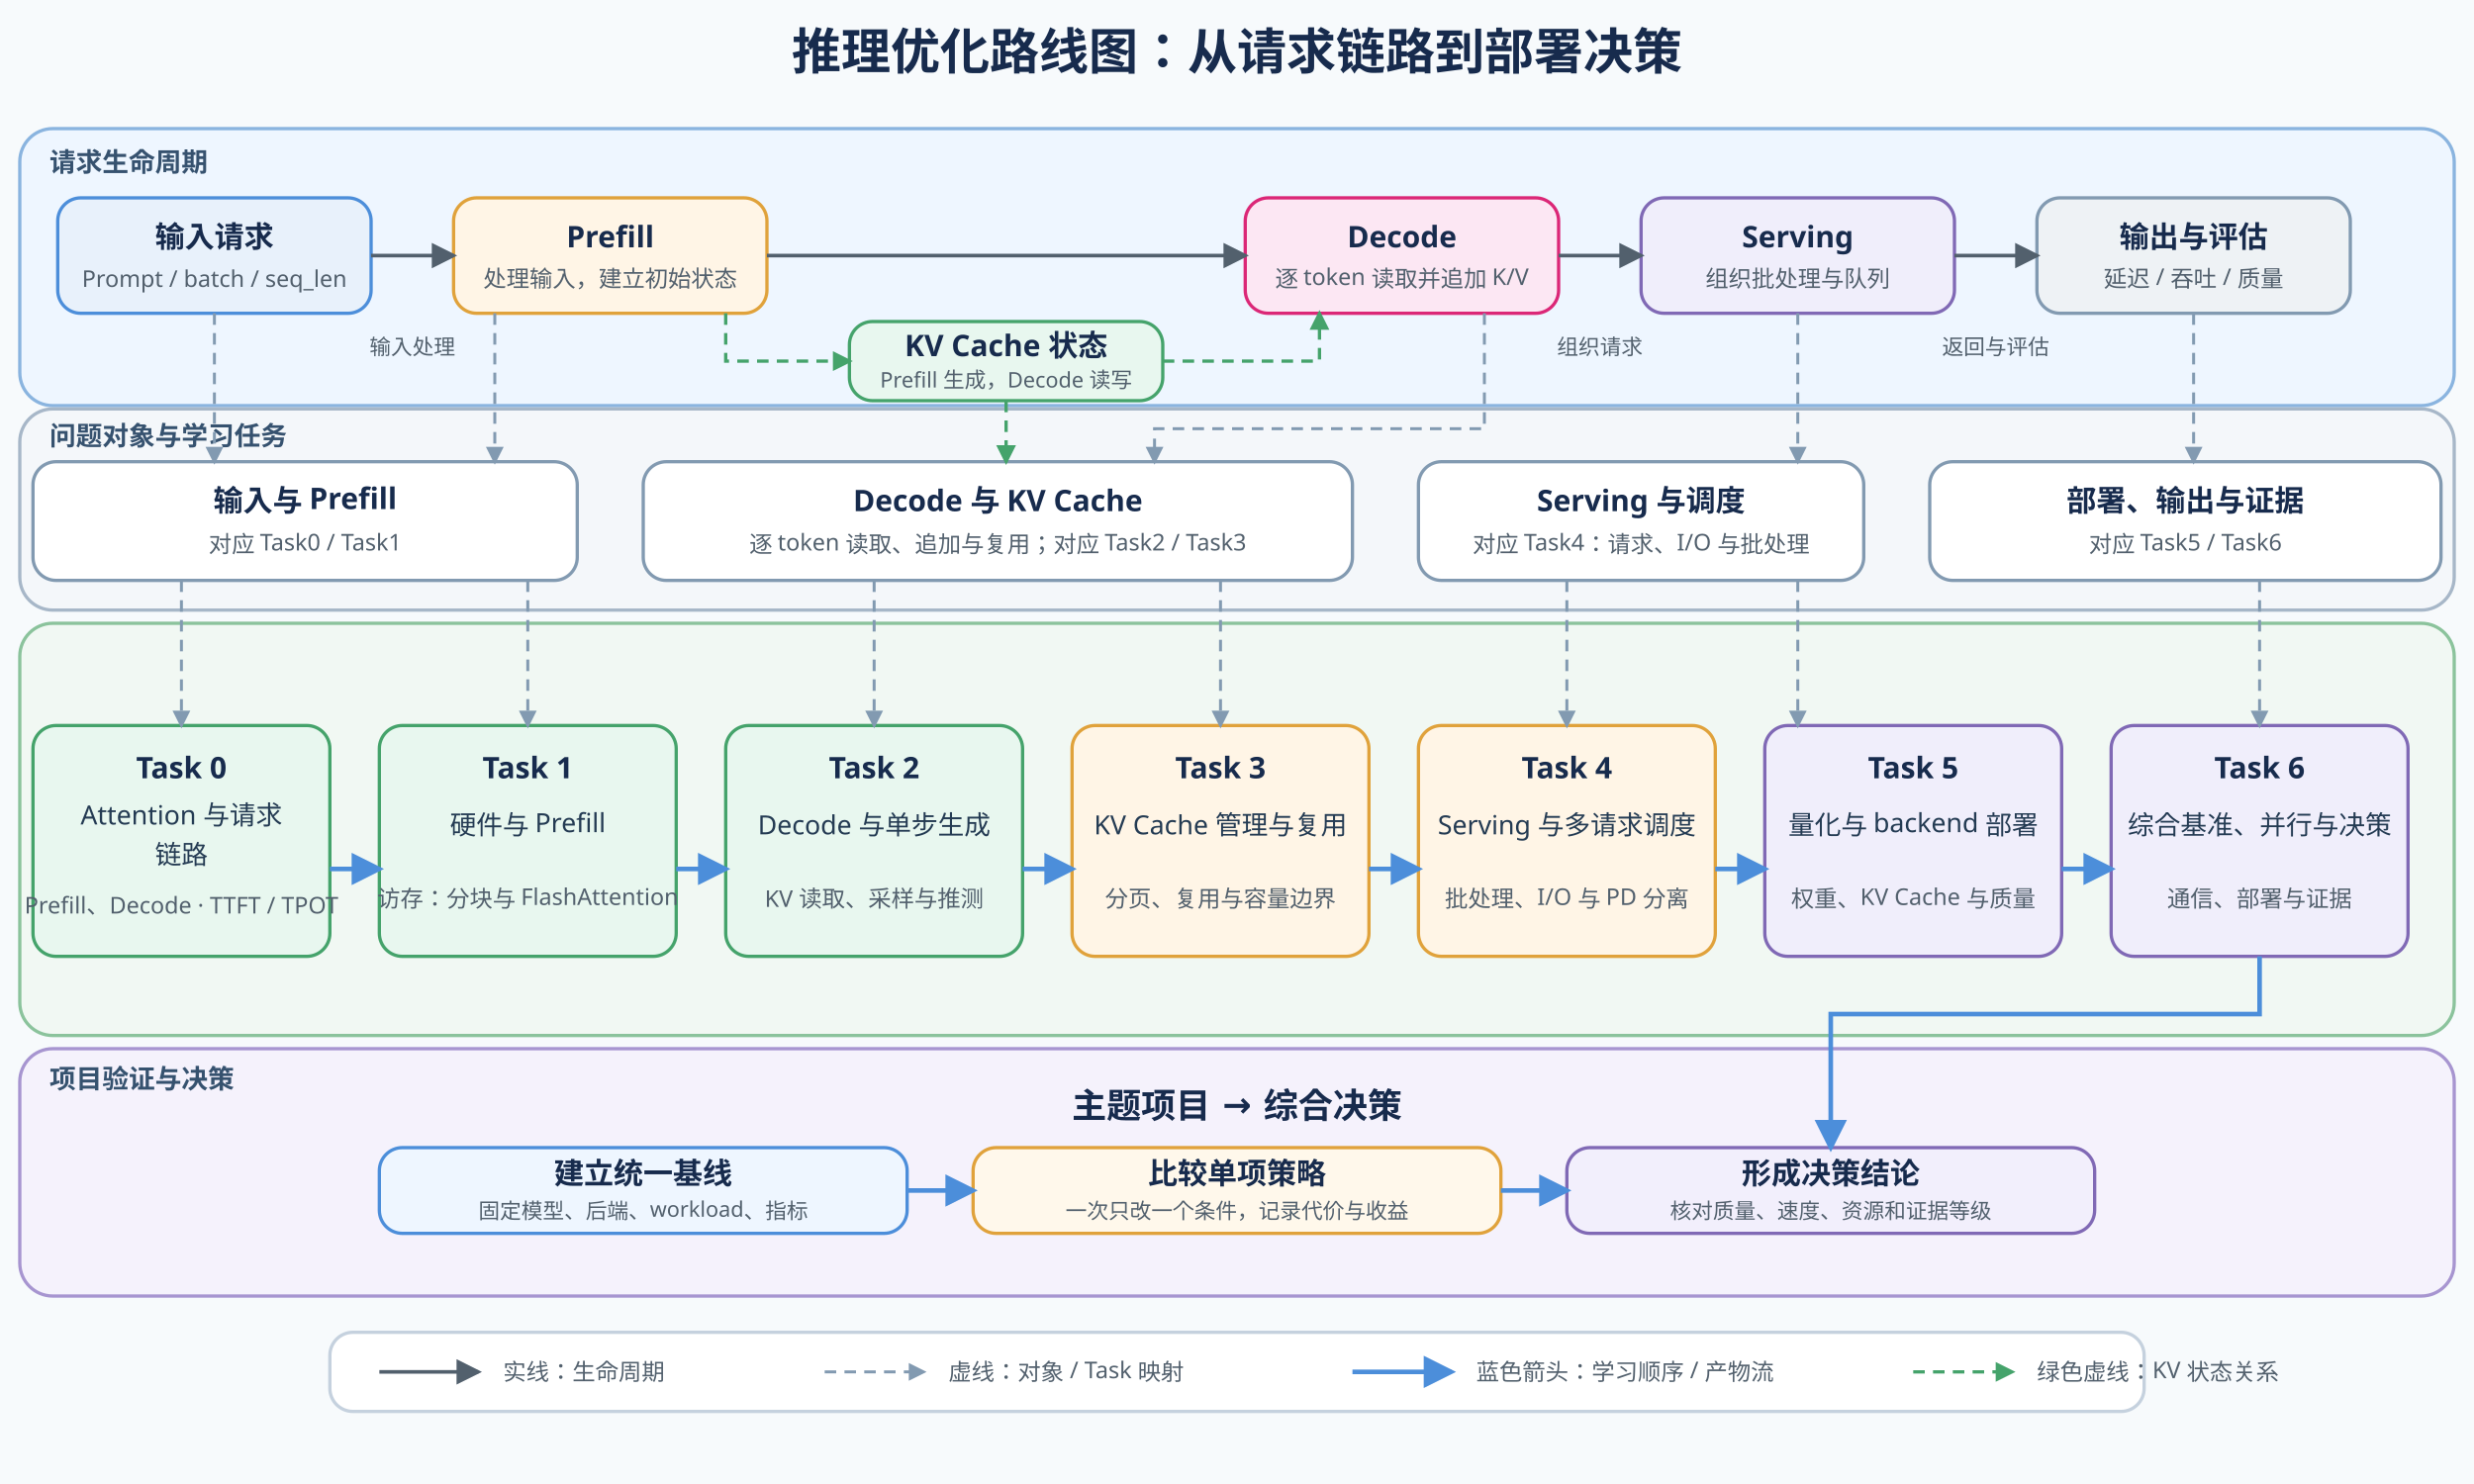
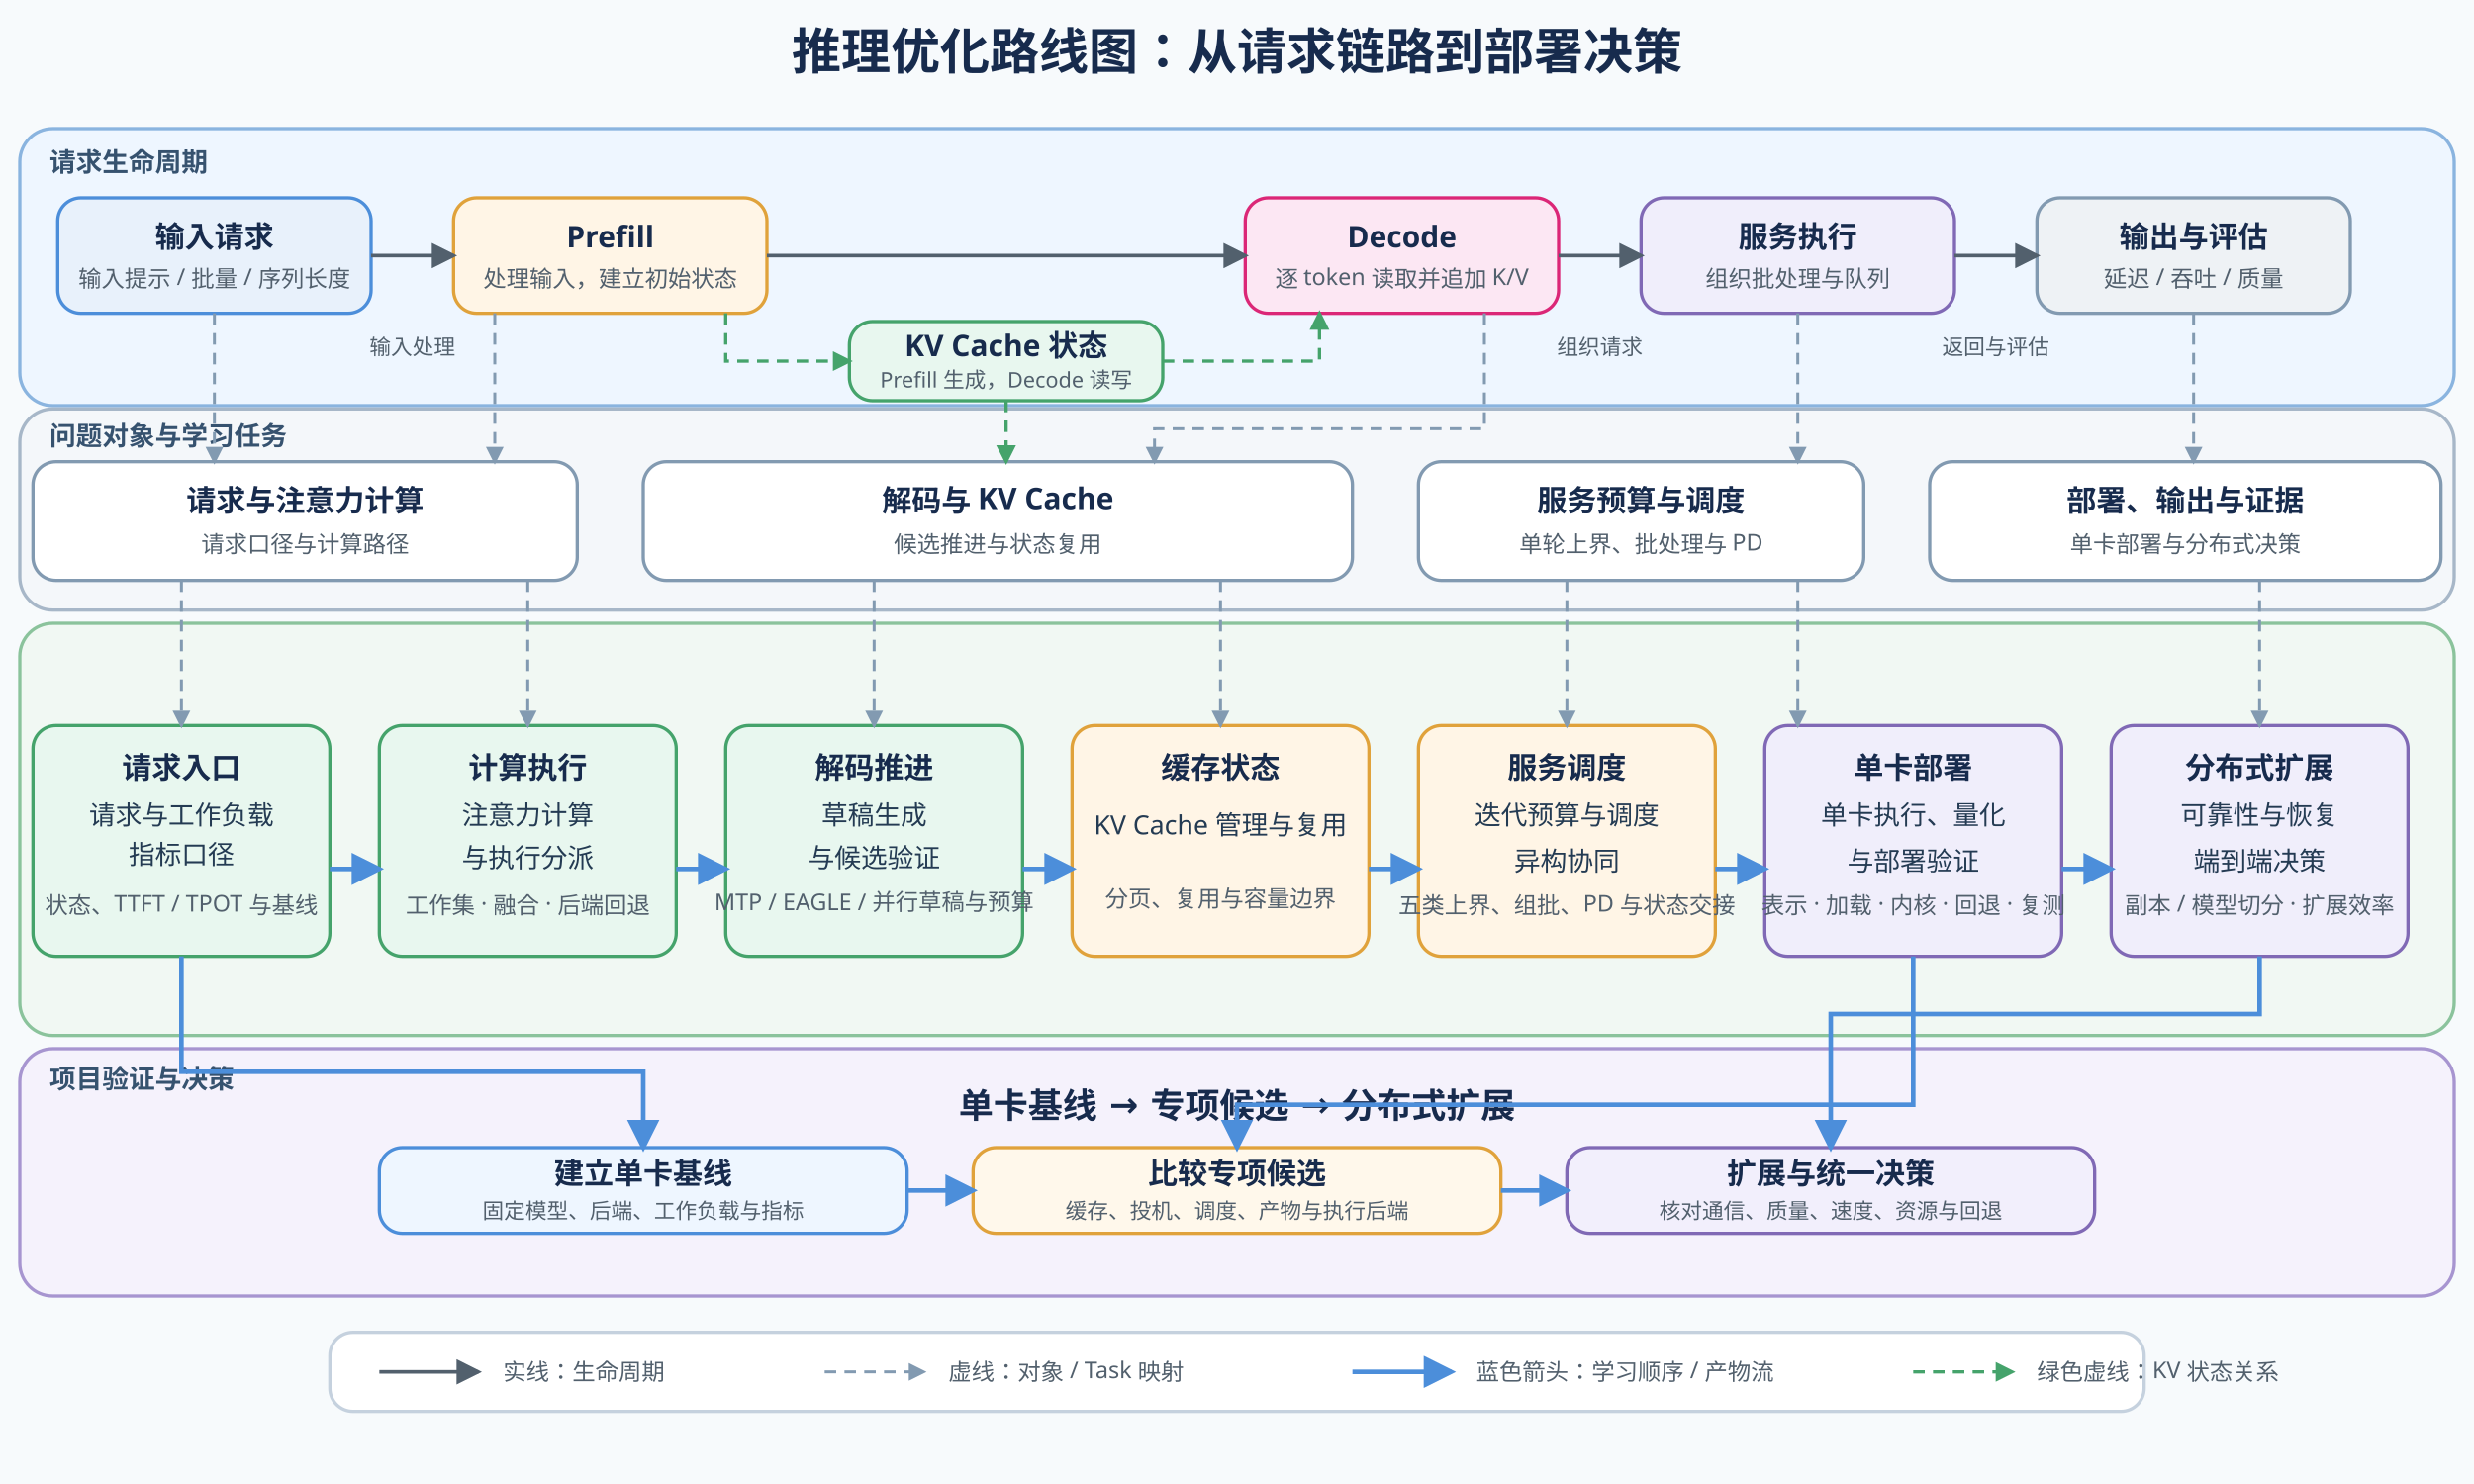
<svg xmlns="http://www.w3.org/2000/svg" width="1500" height="900" viewBox="0 0 1500 900">
  <defs>
    <marker id="arrow" markerWidth="7" markerHeight="7" refX="6" refY="3.5" orient="auto">
      <path d="M0 0 L0 7 L7 3.5 Z" fill="#52606d" />
    </marker>
    <marker id="arrowBlue" markerWidth="7" markerHeight="7" refX="6" refY="3.5" orient="auto">
      <path d="M0 0 L0 7 L7 3.5 Z" fill="#4c8eda" />
    </marker>
    <marker id="arrowMap" markerWidth="6" markerHeight="6" refX="5" refY="3" orient="auto">
      <path d="M0 0 L0 6 L6 3 Z" fill="#829ab1" />
    </marker>
    <marker id="arrowState" markerWidth="6" markerHeight="6" refX="5" refY="3" orient="auto">
      <path d="M0 0 L0 6 L6 3 Z" fill="#45a36b" />
    </marker>
    <style>
      .title{font:700 30px sans-serif;fill:#172b4d}.section{font:700 21px sans-serif;fill:#172b4d}
      .group-title{font:700 16px sans-serif;fill:#36526f}.task{font:700 18px sans-serif;fill:#172b4d}
      .text{font:16px sans-serif;fill:#243b53}.small{font:14px sans-serif;fill:#52606d}.tiny{font:13px sans-serif;fill:#52606d}
      .box{stroke-width:2;rx:14}.group-bg{stroke-width:2;rx:20}
      .flow{stroke:#52606d;stroke-width:2.2;fill:none;marker-end:url(#arrow)}
      .map{stroke:#829ab1;stroke-width:1.8;stroke-dasharray:7 5;fill:none;marker-end:url(#arrowMap)}
      .state{stroke:#45a36b;stroke-width:2;stroke-dasharray:7 5;fill:none;marker-end:url(#arrowState)}
      .sequence{stroke:#4c8eda;stroke-width:2.8;fill:none;marker-end:url(#arrowBlue)}
    </style>
  </defs>
  <rect width="1500" height="900" fill="#f7fafc" />
  <text x="750" y="42" text-anchor="middle" class="title">推理优化路线图：从请求链路到部署决策</text>
  <rect x="12" y="78" width="1476" height="168" fill="#eef6ff" stroke="#8ab4df" class="group-bg" />
  <text x="30" y="104" class="group-title">请求生命周期</text>
  <rect x="35" y="120" width="190" height="70" fill="#e8f1fb" stroke="#4c8eda" class="box" />
  <text x="130" y="150" text-anchor="middle" class="task">输入请求</text>
-   <text x="130" y="174" text-anchor="middle" class="small">Prompt / batch / seq_len</text>
+   <text x="130" y="174" text-anchor="middle" class="small">输入提示 / 批量 / 序列长度</text>
  <rect x="275" y="120" width="190" height="70" fill="#fff5e6" stroke="#e0a23b" class="box" />
  <text x="370" y="150" text-anchor="middle" class="task">Prefill</text>
  <text x="370" y="174" text-anchor="middle" class="small">处理输入，建立初始状态</text>
  <rect x="755" y="120" width="190" height="70" fill="#fce7f3" stroke="#db2777" class="box" />
  <text x="850" y="150" text-anchor="middle" class="task">Decode</text>
  <text x="850" y="174" text-anchor="middle" class="small">逐 token 读取并追加 K/V</text>
  <rect x="995" y="120" width="190" height="70" fill="#f0eefb" stroke="#8069b5" class="box" />
-   <text x="1090" y="150" text-anchor="middle" class="task">Serving</text>
+   <text x="1090" y="150" text-anchor="middle" class="task">服务执行</text>
  <text x="1090" y="174" text-anchor="middle" class="small">组织批处理与队列</text>
  <rect x="1235" y="120" width="190" height="70" fill="#eef2f5" stroke="#829ab1" class="box" />
  <text x="1330" y="150" text-anchor="middle" class="task">输出与评估</text>
  <text x="1330" y="174" text-anchor="middle" class="small">延迟 / 吞吐 / 质量</text>
  <path d="M225 155 H275" class="flow" />
  <path d="M465 155 H755" class="flow" />
  <path d="M945 155 H995" class="flow" />
  <path d="M1185 155 H1235" class="flow" />
  <rect x="515" y="195" width="190" height="48" fill="#e8f7ef" stroke="#45a36b" class="box" />
  <text x="610" y="216" text-anchor="middle" class="task">KV Cache 状态</text>
  <text x="610" y="235" text-anchor="middle" class="tiny">Prefill 生成，Decode 读写</text>
  <path d="M440 190 V219 H515" class="state" />
  <path d="M705 219 H800 V190" class="state" />
  <text x="250" y="215" text-anchor="middle" class="tiny">输入处理</text>
  <text x="970" y="215" text-anchor="middle" class="tiny">组织请求</text>
  <text x="1210" y="215" text-anchor="middle" class="tiny">返回与评估</text>
  <rect x="12" y="248" width="1476" height="122" fill="#f4f7fa" stroke="#a7b7c8" class="group-bg" />
  <text x="30" y="270" class="group-title">问题对象与学习任务</text>
  <rect x="20" y="280" width="330" height="72" fill="#ffffff" stroke="#829ab1" class="box" />
-   <text x="185" y="310" text-anchor="middle" class="task">输入与 Prefill</text>
-   <text x="185" y="335" text-anchor="middle" class="small">对应 Task0 / Task1</text>
+   <text x="185" y="310" text-anchor="middle" class="task">请求与注意力计算</text>
+   <text x="185" y="335" text-anchor="middle" class="small">请求口径与计算路径</text>
  <rect x="390" y="280" width="430" height="72" fill="#ffffff" stroke="#829ab1" class="box" />
-   <text x="605" y="310" text-anchor="middle" class="task">Decode 与 KV Cache</text>
-   <text x="605" y="335" text-anchor="middle" class="small">逐 token 读取、追加与复用；对应 Task2 / Task3</text>
+   <text x="605" y="310" text-anchor="middle" class="task">解码与 KV Cache</text>
+   <text x="605" y="335" text-anchor="middle" class="small">候选推进与状态复用</text>
  <rect x="860" y="280" width="270" height="72" fill="#ffffff" stroke="#829ab1" class="box" />
-   <text x="995" y="310" text-anchor="middle" class="task">Serving 与调度</text>
-   <text x="995" y="335" text-anchor="middle" class="small">对应 Task4：请求、I/O 与批处理</text>
+   <text x="995" y="310" text-anchor="middle" class="task">服务预算与调度</text>
+   <text x="995" y="335" text-anchor="middle" class="small">单轮上界、批处理与 PD</text>
  <rect x="1170" y="280" width="310" height="72" fill="#ffffff" stroke="#829ab1" class="box" />
  <text x="1325" y="310" text-anchor="middle" class="task">部署、输出与证据</text>
-   <text x="1325" y="335" text-anchor="middle" class="small">对应 Task5 / Task6</text>
+   <text x="1325" y="335" text-anchor="middle" class="small">单卡部署与分布式决策</text>
  <path d="M130 190 V280" class="map" />
  <path d="M300 190 V280" class="map" />
  <path d="M900 190 V260 H700 V280" class="map" />
  <path d="M1090 190 V280" class="map" />
  <path d="M1330 190 V280" class="map" />
  <path d="M610 243 V280" class="state" />
  <rect x="12" y="378" width="1476" height="250" fill="#f1f8f3" stroke="#8bc39c" class="group-bg" />
  <rect x="20" y="440" width="180" height="140" fill="#e8f7ef" stroke="#45a36b" class="box" />
-   <text x="110" y="472" text-anchor="middle" class="task">Task 0</text>
-   <text x="110" y="500" text-anchor="middle" class="text">Attention 与请求</text>
-   <text x="110" y="524" text-anchor="middle" class="text">链路</text>
-   <text x="110" y="554" text-anchor="middle" class="small">Prefill、Decode · TTFT / TPOT</text>
+   <text x="110" y="472" text-anchor="middle" class="task">请求入口</text>
+   <text x="110" y="500" text-anchor="middle" class="text">请求与工作负载</text>
+   <text x="110" y="524" text-anchor="middle" class="text">指标口径</text>
+   <text x="110" y="554" text-anchor="middle" class="small">状态、TTFT / TPOT 与基线</text>
  <rect x="230" y="440" width="180" height="140" fill="#e8f7ef" stroke="#45a36b" class="box" />
-   <text x="320" y="472" text-anchor="middle" class="task">Task 1</text>
-   <text x="320" y="506" text-anchor="middle" class="text">硬件与 Prefill</text>
-   <text x="320" y="550" text-anchor="middle" class="small">访存：分块与 FlashAttention</text>
+   <text x="320" y="472" text-anchor="middle" class="task">计算执行</text>
+   <text x="320" y="500" text-anchor="middle" class="text">注意力计算</text>
+   <text x="320" y="526" text-anchor="middle" class="text">与执行分派</text>
+   <text x="320" y="554" text-anchor="middle" class="small">工作集 · 融合 · 后端回退</text>
  <rect x="440" y="440" width="180" height="140" fill="#e8f7ef" stroke="#45a36b" class="box" />
-   <text x="530" y="472" text-anchor="middle" class="task">Task 2</text>
-   <text x="530" y="506" text-anchor="middle" class="text">Decode 与单步生成</text>
-   <text x="530" y="550" text-anchor="middle" class="small">KV 读取、采样与推测</text>
+   <text x="530" y="472" text-anchor="middle" class="task">解码推进</text>
+   <text x="530" y="500" text-anchor="middle" class="text">草稿生成</text>
+   <text x="530" y="526" text-anchor="middle" class="text">与候选验证</text>
+   <text x="530" y="552" text-anchor="middle" class="small">MTP / EAGLE / 并行草稿与预算</text>
  <rect x="650" y="440" width="180" height="140" fill="#fff5e6" stroke="#e0a23b" class="box" />
-   <text x="740" y="472" text-anchor="middle" class="task">Task 3</text>
+   <text x="740" y="472" text-anchor="middle" class="task">缓存状态</text>
  <text x="740" y="506" text-anchor="middle" class="text">KV Cache 管理与复用</text>
  <text x="740" y="550" text-anchor="middle" class="small">分页、复用与容量边界</text>
  <rect x="860" y="440" width="180" height="140" fill="#fff5e6" stroke="#e0a23b" class="box" />
-   <text x="950" y="472" text-anchor="middle" class="task">Task 4</text>
-   <text x="950" y="506" text-anchor="middle" class="text">Serving 与多请求调度</text>
-   <text x="950" y="550" text-anchor="middle" class="small">批处理、I/O 与 PD 分离</text>
+   <text x="950" y="472" text-anchor="middle" class="task">服务调度</text>
+   <text x="950" y="500" text-anchor="middle" class="text">迭代预算与调度</text>
+   <text x="950" y="528" text-anchor="middle" class="text">异构协同</text>
+   <text x="950" y="554" text-anchor="middle" class="small">五类上界、组批、PD 与状态交接</text>
  <rect x="1070" y="440" width="180" height="140" fill="#f0eefb" stroke="#8069b5" class="box" />
-   <text x="1160" y="472" text-anchor="middle" class="task">Task 5</text>
-   <text x="1160" y="506" text-anchor="middle" class="text">量化与 backend 部署</text>
-   <text x="1160" y="550" text-anchor="middle" class="small">权重、KV Cache 与质量</text>
+   <text x="1160" y="472" text-anchor="middle" class="task">单卡部署</text>
+   <text x="1160" y="500" text-anchor="middle" class="text">单卡执行、量化</text>
+   <text x="1160" y="528" text-anchor="middle" class="text">与部署验证</text>
+   <text x="1160" y="554" text-anchor="middle" class="small">表示 · 加载 · 内核 · 回退 · 复测</text>
  <rect x="1280" y="440" width="180" height="140" fill="#f0eefb" stroke="#8069b5" class="box" />
-   <text x="1370" y="472" text-anchor="middle" class="task">Task 6</text>
-   <text x="1370" y="506" text-anchor="middle" class="text">综合基准、并行与决策</text>
-   <text x="1370" y="550" text-anchor="middle" class="small">通信、部署与证据</text>
+   <text x="1370" y="472" text-anchor="middle" class="task">分布式扩展</text>
+   <text x="1370" y="500" text-anchor="middle" class="text">可靠性与恢复</text>
+   <text x="1370" y="528" text-anchor="middle" class="text">端到端决策</text>
+   <text x="1370" y="554" text-anchor="middle" class="small">副本 / 模型切分 · 扩展效率</text>
  <path d="M200 527 H230" class="sequence" />
  <path d="M410 527 H440" class="sequence" />
  <path d="M620 527 H650" class="sequence" />
  <path d="M830 527 H860" class="sequence" />
  <path d="M1040 527 H1070" class="sequence" />
  <path d="M1250 527 H1280" class="sequence" />
  <path d="M110 352 V440" class="map" />
  <path d="M320 352 V440" class="map" />
  <path d="M530 352 V440" class="map" />
  <path d="M740 352 V440" class="map" />
  <path d="M950 352 V440" class="map" />
  <path d="M1090 352 V440" class="map" />
  <path d="M1370 352 V440" class="map" />
  <rect x="12" y="636" width="1476" height="150" fill="#f5f2fc" stroke="#a795d0" class="group-bg" />
  <text x="30" y="660" class="group-title">项目验证与决策</text>
-   <text x="750" y="678" text-anchor="middle" class="section">主题项目 → 综合决策</text>
+   <text x="750" y="678" text-anchor="middle" class="section">单卡基线 → 专项候选 → 分布式扩展</text>
  <rect x="230" y="696" width="320" height="52" fill="#eef6ff" stroke="#4c8eda" class="box" />
-   <text x="390" y="718" text-anchor="middle" class="task">建立统一基线</text>
-   <text x="390" y="739" text-anchor="middle" class="tiny">固定模型、后端、workload、指标</text>
+   <text x="390" y="718" text-anchor="middle" class="task">建立单卡基线</text>
+   <text x="390" y="739" text-anchor="middle" class="tiny">固定模型、后端、工作负载与指标</text>
  <rect x="590" y="696" width="320" height="52" fill="#fff8eb" stroke="#e0a23b" class="box" />
-   <text x="750" y="718" text-anchor="middle" class="task">比较单项策略</text>
-   <text x="750" y="739" text-anchor="middle" class="tiny">一次只改一个条件，记录代价与收益</text>
+   <text x="750" y="718" text-anchor="middle" class="task">比较专项候选</text>
+   <text x="750" y="739" text-anchor="middle" class="tiny">缓存、投机、调度、产物与执行后端</text>
  <rect x="950" y="696" width="320" height="52" fill="#f2effc" stroke="#8069b5" class="box" />
-   <text x="1110" y="718" text-anchor="middle" class="task">形成决策结论</text>
-   <text x="1110" y="739" text-anchor="middle" class="tiny">核对质量、速度、资源和证据等级</text>
+   <text x="1110" y="718" text-anchor="middle" class="task">扩展与统一决策</text>
+   <text x="1110" y="739" text-anchor="middle" class="tiny">核对通信、质量、速度、资源与回退</text>
  <path d="M550 722 H590" class="sequence" />
  <path d="M910 722 H950" class="sequence" />
+   <path d="M110 580 V650 H390 V696" class="sequence" />
+   <path d="M1160 580 V670 H750 V696" class="sequence" />
  <path d="M1370 580 V615 H1110 V696" class="sequence" />
  <rect x="200" y="808" width="1100" height="48" fill="#ffffff" stroke="#c5d1de" class="box" />
  <path d="M230 832 H290" class="flow" />
  <text x="305" y="837" class="small">实线：生命周期</text>
  <path d="M500 832 H560" class="map" />
  <text x="575" y="837" class="small">虚线：对象 / Task 映射</text>
  <path d="M820 832 H880" class="sequence" />
  <text x="895" y="837" class="small">蓝色箭头：学习顺序 / 产物流</text>
  <path d="M1160 832 H1220" class="state" />
  <text x="1235" y="837" class="small">绿色虚线：KV 状态关系</text>
</svg>
